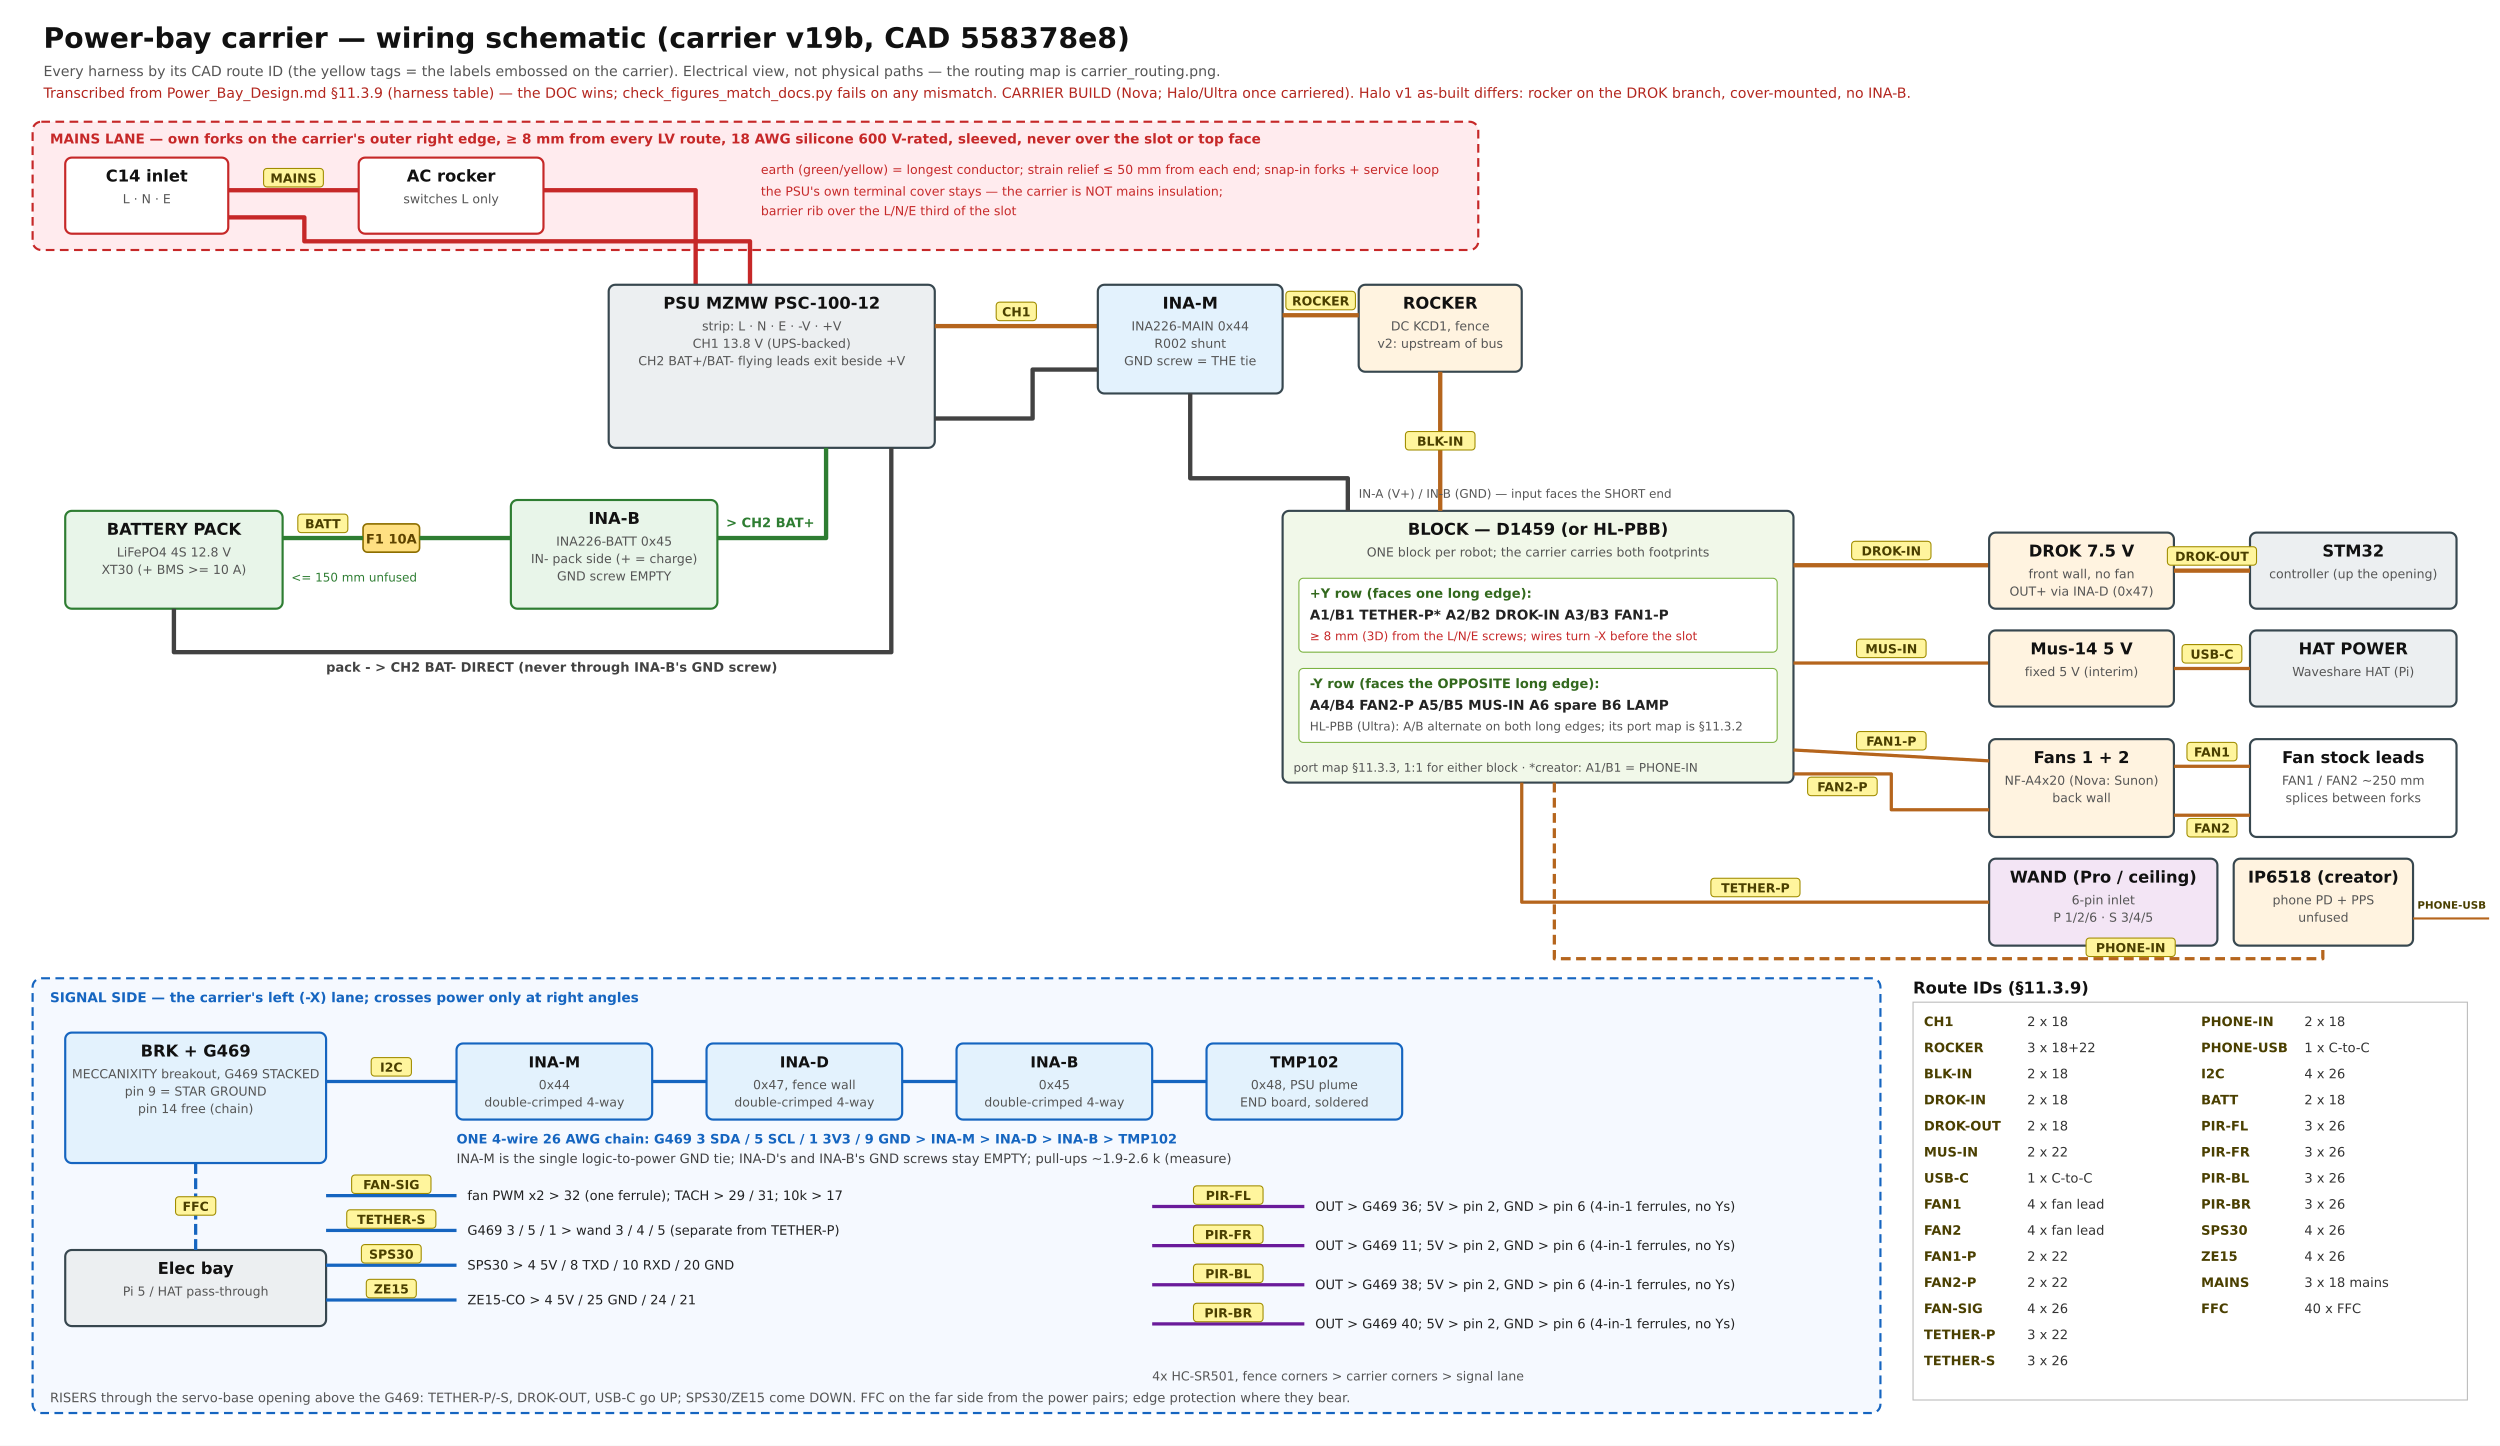
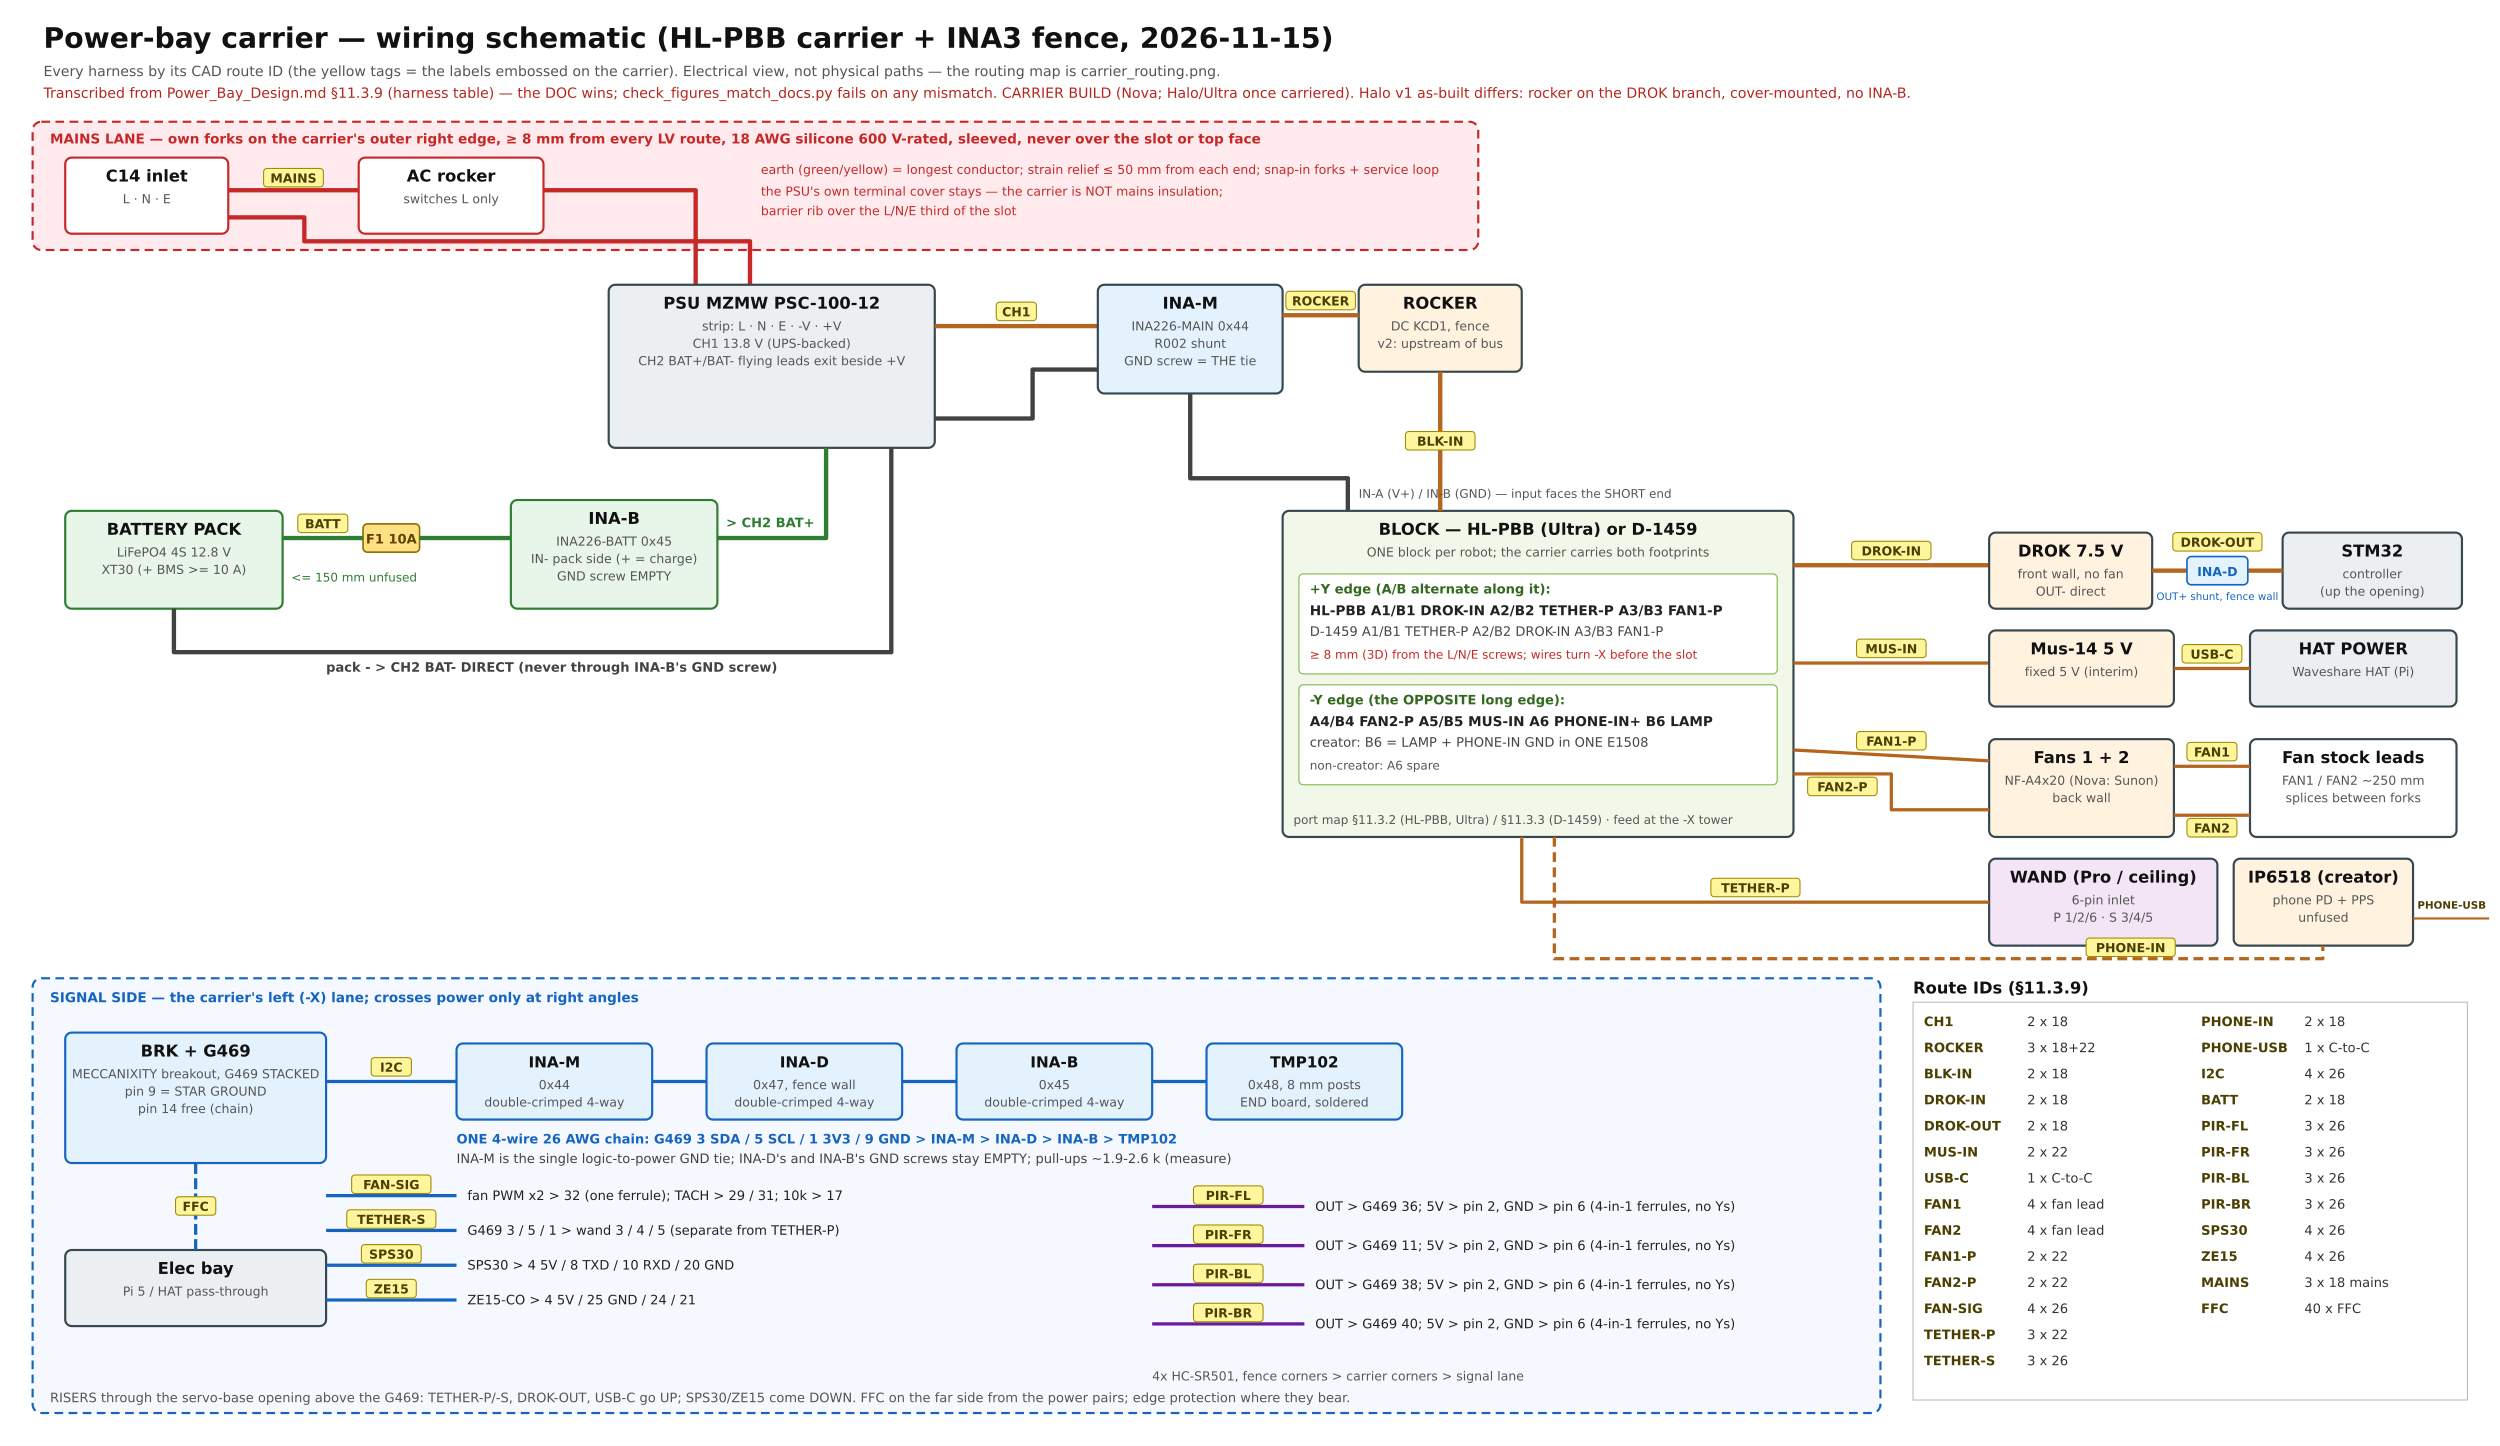
<svg xmlns="http://www.w3.org/2000/svg" width="2300" height="1330" viewBox="0 0 2300 1330">
  <rect width="2300" height="1330" fill="#fff" />
-   <text x="40.0" y="44.0" font-family="DejaVu Sans, Arial" font-size="26" fill="#111" font-weight="700" text-anchor="start">Power-bay carrier — wiring schematic (carrier v19b, CAD 558378e8)</text>
+   <text x="40.0" y="44.0" font-family="DejaVu Sans, Arial" font-size="26" fill="#111" font-weight="700" text-anchor="start">Power-bay carrier — wiring schematic (HL-PBB carrier + INA3 fence, 2026-11-15)</text>
  <text x="40.0" y="70.0" font-family="DejaVu Sans, Arial" font-size="13" fill="#555" font-weight="400" text-anchor="start">Every harness by its CAD route ID (the yellow tags = the labels embossed on the carrier). Electrical view, not physical paths — the routing map is carrier_routing.png.</text>
  <text x="40.0" y="90.0" font-family="DejaVu Sans, Arial" font-size="13" fill="#b3261e" font-weight="400" text-anchor="start">Transcribed from Power_Bay_Design.md §11.3.9 (harness table) — the DOC wins; check_figures_match_docs.py fails on any mismatch. CARRIER BUILD (Nova; Halo/Ultra once carriered). Halo v1 as-built differs: rocker on the DROK branch, cover-mounted, no INA-B.</text>
  <rect x="30" y="112" width="1330" height="118" rx="8" fill="#ffebee" stroke="#c62828" stroke-width="2" stroke-dasharray="8,5" />
  <text x="46.0" y="132.0" font-family="DejaVu Sans, Arial" font-size="12.5" fill="#c62828" font-weight="700" text-anchor="start">MAINS LANE — own forks on the carrier's outer right edge, ≥ 8 mm from every LV route, 18 AWG silicone 600 V-rated, sleeved, never over the slot or top face</text>
  <rect x="60" y="145" width="150" height="70" rx="6" fill="#fff" stroke="#c62828" stroke-width="2" />
  <text x="135.0" y="167.0" font-family="DejaVu Sans, Arial" font-size="15" fill="#111" font-weight="700" text-anchor="middle">C14 inlet</text>
  <text x="135.0" y="187.0" font-family="DejaVu Sans, Arial" font-size="11.5" fill="#555" font-weight="400" text-anchor="middle">L · N · E</text>
  <rect x="330" y="145" width="170" height="70" rx="6" fill="#fff" stroke="#c62828" stroke-width="2" />
  <text x="415.0" y="167.0" font-family="DejaVu Sans, Arial" font-size="15" fill="#111" font-weight="700" text-anchor="middle">AC rocker</text>
  <text x="415.0" y="187.0" font-family="DejaVu Sans, Arial" font-size="11.5" fill="#555" font-weight="400" text-anchor="middle">switches L only</text>
  <polyline points="210.0,175.0 330.0,175.0" fill="none" stroke="#c62828" stroke-width="4" stroke-linejoin="round" />
  <rect x="242.5" y="155.0" width="55" height="17" rx="3" fill="#fff59d" stroke="#a08c00" stroke-width="1" />
  <text x="270.0" y="168.0" font-family="DejaVu Sans, Arial" font-size="11.5" fill="#4a3f00" font-weight="700" text-anchor="middle">MAINS</text>
  <polyline points="500.0,175.0 640.0,175.0 640.0,262.0" fill="none" stroke="#c62828" stroke-width="4" stroke-linejoin="round" />
  <polyline points="210.0,200.0 280.0,200.0 280.0,222.0 690.0,222.0 690.0,262.0" fill="none" stroke="#c62828" stroke-width="4" stroke-linejoin="round" />
  <text x="700.0" y="160.0" font-family="DejaVu Sans, Arial" font-size="11.5" fill="#c62828" font-weight="400" text-anchor="start">earth (green/yellow) = longest conductor; strain relief ≤ 50 mm from each end; snap-in forks + service loop</text>
  <text x="700.0" y="180.0" font-family="DejaVu Sans, Arial" font-size="11.5" fill="#c62828" font-weight="400" text-anchor="start">the PSU's own terminal cover stays — the carrier is NOT mains insulation;</text>
  <text x="700.0" y="198.0" font-family="DejaVu Sans, Arial" font-size="11.5" fill="#c62828" font-weight="400" text-anchor="start">barrier rib over the L/N/E third of the slot</text>
  <rect x="560" y="262" width="300" height="150" rx="6" fill="#eceff1" stroke="#37474f" stroke-width="2" />
  <text x="710.0" y="284.0" font-family="DejaVu Sans, Arial" font-size="15" fill="#111" font-weight="700" text-anchor="middle">PSU  MZMW PSC-100-12</text>
  <text x="710.0" y="304.0" font-family="DejaVu Sans, Arial" font-size="11.5" fill="#555" font-weight="400" text-anchor="middle">strip:  L · N · E · -V · +V</text>
  <text x="710.0" y="320.0" font-family="DejaVu Sans, Arial" font-size="11.5" fill="#555" font-weight="400" text-anchor="middle">CH1 13.8 V (UPS-backed)</text>
  <text x="710.0" y="336.0" font-family="DejaVu Sans, Arial" font-size="11.5" fill="#555" font-weight="400" text-anchor="middle">CH2 BAT+/BAT- flying leads exit beside +V</text>
  <polyline points="860.0,300.0 1010.0,300.0" fill="none" stroke="#b5651d" stroke-width="4" stroke-linejoin="round" />
  <rect x="916.5" y="278.0" width="37" height="17" rx="3" fill="#fff59d" stroke="#a08c00" stroke-width="1" />
  <text x="935.0" y="291.0" font-family="DejaVu Sans, Arial" font-size="11.5" fill="#4a3f00" font-weight="700" text-anchor="middle">CH1</text>
  <rect x="1010" y="262" width="170" height="100" rx="6" fill="#e3f2fd" stroke="#37474f" stroke-width="2" />
  <text x="1095.0" y="284.0" font-family="DejaVu Sans, Arial" font-size="15" fill="#111" font-weight="700" text-anchor="middle">INA-M</text>
  <text x="1095.0" y="304.0" font-family="DejaVu Sans, Arial" font-size="11.5" fill="#555" font-weight="400" text-anchor="middle">INA226-MAIN 0x44</text>
  <text x="1095.0" y="320.0" font-family="DejaVu Sans, Arial" font-size="11.5" fill="#555" font-weight="400" text-anchor="middle">R002 shunt</text>
  <text x="1095.0" y="336.0" font-family="DejaVu Sans, Arial" font-size="11.5" fill="#555" font-weight="400" text-anchor="middle">GND screw = THE tie</text>
  <polyline points="860.0,385.0 950.0,385.0 950.0,340.0 1010.0,340.0" fill="none" stroke="#424242" stroke-width="4" stroke-linejoin="round" />
  <rect x="1250" y="262" width="150" height="80" rx="6" fill="#fff3e0" stroke="#37474f" stroke-width="2" />
  <text x="1325.0" y="284.0" font-family="DejaVu Sans, Arial" font-size="15" fill="#111" font-weight="700" text-anchor="middle">ROCKER</text>
  <text x="1325.0" y="304.0" font-family="DejaVu Sans, Arial" font-size="11.5" fill="#555" font-weight="400" text-anchor="middle">DC KCD1, fence</text>
  <text x="1325.0" y="320.0" font-family="DejaVu Sans, Arial" font-size="11.5" fill="#555" font-weight="400" text-anchor="middle">v2: upstream of bus</text>
  <polyline points="1180.0,290.0 1250.0,290.0" fill="none" stroke="#b5651d" stroke-width="4" stroke-linejoin="round" />
  <rect x="1183.0" y="268.0" width="64" height="17" rx="3" fill="#fff59d" stroke="#a08c00" stroke-width="1" />
  <text x="1215.0" y="281.0" font-family="DejaVu Sans, Arial" font-size="11.5" fill="#4a3f00" font-weight="700" text-anchor="middle">ROCKER</text>
-   <rect x="1180" y="470" width="470" height="250" rx="6" fill="#f1f8e9" stroke="#37474f" stroke-width="2" />
-   <text x="1415.0" y="492.0" font-family="DejaVu Sans, Arial" font-size="15" fill="#111" font-weight="700" text-anchor="middle">BLOCK  —  D1459 (or HL-PBB)</text>
+   <rect x="1180" y="470" width="470" height="300" rx="6" fill="#f1f8e9" stroke="#37474f" stroke-width="2" />
+   <text x="1415.0" y="492.0" font-family="DejaVu Sans, Arial" font-size="15" fill="#111" font-weight="700" text-anchor="middle">BLOCK  —  HL-PBB (Ultra) or D-1459</text>
  <text x="1415.0" y="512.0" font-family="DejaVu Sans, Arial" font-size="11.5" fill="#555" font-weight="400" text-anchor="middle">ONE block per robot; the carrier carries both footprints</text>
  <polyline points="1325.0,342.0 1325.0,470.0" fill="none" stroke="#b5651d" stroke-width="4" stroke-linejoin="round" />
  <rect x="1293.0" y="397.0" width="64" height="17" rx="3" fill="#fff59d" stroke="#a08c00" stroke-width="1" />
  <text x="1325.0" y="410.0" font-family="DejaVu Sans, Arial" font-size="11.5" fill="#4a3f00" font-weight="700" text-anchor="middle">BLK-IN</text>
  <polyline points="1095.0,362.0 1095.0,440.0 1240.0,440.0 1240.0,470.0" fill="none" stroke="#424242" stroke-width="4" stroke-linejoin="round" />
  <text x="1250.0" y="458.0" font-family="DejaVu Sans, Arial" font-size="11" fill="#555" font-weight="400" text-anchor="start">IN-A (V+) / IN-B (GND) — input faces the SHORT end</text>
-   <rect x="1195" y="532" width="440" height="68" rx="4" fill="#fff" stroke="#7cb342" />
-   <text x="1205.0" y="550.0" font-family="DejaVu Sans, Arial" font-size="12" fill="#33691e" font-weight="700" text-anchor="start">+Y row (faces one long edge):</text>
-   <text x="1205.0" y="570.0" font-family="DejaVu Sans, Arial" font-size="12.5" fill="#222" font-weight="700" text-anchor="start">A1/B1 TETHER-P*   A2/B2 DROK-IN   A3/B3 FAN1-P</text>
-   <text x="1205.0" y="589.0" font-family="DejaVu Sans, Arial" font-size="11" fill="#c62828" font-weight="400" text-anchor="start">≥ 8 mm (3D) from the L/N/E screws; wires turn -X before the slot</text>
-   <rect x="1195" y="615" width="440" height="68" rx="4" fill="#fff" stroke="#7cb342" />
-   <text x="1205.0" y="633.0" font-family="DejaVu Sans, Arial" font-size="12" fill="#33691e" font-weight="700" text-anchor="start">-Y row (faces the OPPOSITE long edge):</text>
-   <text x="1205.0" y="653.0" font-family="DejaVu Sans, Arial" font-size="12.5" fill="#222" font-weight="700" text-anchor="start">A4/B4 FAN2-P   A5/B5 MUS-IN   A6 spare   B6 LAMP</text>
-   <text x="1205.0" y="672.0" font-family="DejaVu Sans, Arial" font-size="11" fill="#555" font-weight="400" text-anchor="start">HL-PBB (Ultra): A/B alternate on both long edges; its port map is §11.3.2</text>
-   <text x="1190.0" y="710.0" font-family="DejaVu Sans, Arial" font-size="11" fill="#555" font-weight="400" text-anchor="start">port map §11.3.3, 1:1 for either block · *creator: A1/B1 = PHONE-IN</text>
+   <rect x="1195" y="528" width="440" height="92" rx="4" fill="#fff" stroke="#7cb342" />
+   <text x="1205.0" y="546.0" font-family="DejaVu Sans, Arial" font-size="12" fill="#33691e" font-weight="700" text-anchor="start">+Y edge (A/B alternate along it):</text>
+   <text x="1205.0" y="566.0" font-family="DejaVu Sans, Arial" font-size="12.5" fill="#222" font-weight="700" text-anchor="start">HL-PBB  A1/B1 DROK-IN  A2/B2 TETHER-P  A3/B3 FAN1-P</text>
+   <text x="1205.0" y="585.0" font-family="DejaVu Sans, Arial" font-size="12" fill="#444" font-weight="400" text-anchor="start">D-1459  A1/B1 TETHER-P  A2/B2 DROK-IN  A3/B3 FAN1-P</text>
+   <text x="1205.0" y="606.0" font-family="DejaVu Sans, Arial" font-size="11" fill="#c62828" font-weight="400" text-anchor="start">≥ 8 mm (3D) from the L/N/E screws; wires turn -X before the slot</text>
+   <rect x="1195" y="630" width="440" height="92" rx="4" fill="#fff" stroke="#7cb342" />
+   <text x="1205.0" y="648.0" font-family="DejaVu Sans, Arial" font-size="12" fill="#33691e" font-weight="700" text-anchor="start">-Y edge (the OPPOSITE long edge):</text>
+   <text x="1205.0" y="668.0" font-family="DejaVu Sans, Arial" font-size="12.5" fill="#222" font-weight="700" text-anchor="start">A4/B4 FAN2-P  A5/B5 MUS-IN  A6 PHONE-IN+  B6 LAMP</text>
+   <text x="1205.0" y="687.0" font-family="DejaVu Sans, Arial" font-size="12" fill="#444" font-weight="400" text-anchor="start">creator: B6 = LAMP + PHONE-IN GND in ONE E1508</text>
+   <text x="1205.0" y="708.0" font-family="DejaVu Sans, Arial" font-size="11" fill="#555" font-weight="400" text-anchor="start">non-creator: A6 spare</text>
+   <text x="1190.0" y="758.0" font-family="DejaVu Sans, Arial" font-size="11" fill="#555" font-weight="400" text-anchor="start">port map §11.3.2 (HL-PBB, Ultra) / §11.3.3 (D-1459) · feed at the -X tower</text>
  <polyline points="1650.0,520.0 1830.0,520.0" fill="none" stroke="#b5651d" stroke-width="4" stroke-linejoin="round" />
  <rect x="1703.5" y="498.0" width="73" height="17" rx="3" fill="#fff59d" stroke="#a08c00" stroke-width="1" />
  <text x="1740.0" y="511.0" font-family="DejaVu Sans, Arial" font-size="11.5" fill="#4a3f00" font-weight="700" text-anchor="middle">DROK-IN</text>
-   <rect x="1830" y="490" width="170" height="70" rx="6" fill="#fff3e0" stroke="#37474f" stroke-width="2" />
-   <text x="1915.0" y="512.0" font-family="DejaVu Sans, Arial" font-size="15" fill="#111" font-weight="700" text-anchor="middle">DROK 7.5 V</text>
-   <text x="1915.0" y="532.0" font-family="DejaVu Sans, Arial" font-size="11.5" fill="#555" font-weight="400" text-anchor="middle">front wall, no fan</text>
-   <text x="1915.0" y="548.0" font-family="DejaVu Sans, Arial" font-size="11.5" fill="#555" font-weight="400" text-anchor="middle">OUT+ via INA-D (0x47)</text>
-   <rect x="2070" y="490" width="190" height="70" rx="6" fill="#eceff1" stroke="#37474f" stroke-width="2" />
-   <text x="2165.0" y="512.0" font-family="DejaVu Sans, Arial" font-size="15" fill="#111" font-weight="700" text-anchor="middle">STM32</text>
-   <text x="2165.0" y="532.0" font-family="DejaVu Sans, Arial" font-size="11.5" fill="#555" font-weight="400" text-anchor="middle">controller (up the opening)</text>
-   <polyline points="2000.0,525.0 2070.0,525.0" fill="none" stroke="#b5651d" stroke-width="4" stroke-linejoin="round" />
-   <rect x="1994.0" y="503.0" width="82" height="17" rx="3" fill="#fff59d" stroke="#a08c00" stroke-width="1" />
-   <text x="2035.0" y="516.0" font-family="DejaVu Sans, Arial" font-size="11.5" fill="#4a3f00" font-weight="700" text-anchor="middle">DROK-OUT</text>
+   <rect x="1830" y="490" width="150" height="70" rx="6" fill="#fff3e0" stroke="#37474f" stroke-width="2" />
+   <text x="1905.0" y="512.0" font-family="DejaVu Sans, Arial" font-size="15" fill="#111" font-weight="700" text-anchor="middle">DROK 7.5 V</text>
+   <text x="1905.0" y="532.0" font-family="DejaVu Sans, Arial" font-size="11.5" fill="#555" font-weight="400" text-anchor="middle">front wall, no fan</text>
+   <text x="1905.0" y="548.0" font-family="DejaVu Sans, Arial" font-size="11.5" fill="#555" font-weight="400" text-anchor="middle">OUT- direct</text>
+   <rect x="2100" y="490" width="165" height="70" rx="6" fill="#eceff1" stroke="#37474f" stroke-width="2" />
+   <text x="2182.5" y="512.0" font-family="DejaVu Sans, Arial" font-size="15" fill="#111" font-weight="700" text-anchor="middle">STM32</text>
+   <text x="2182.5" y="532.0" font-family="DejaVu Sans, Arial" font-size="11.5" fill="#555" font-weight="400" text-anchor="middle">controller</text>
+   <text x="2182.5" y="548.0" font-family="DejaVu Sans, Arial" font-size="11.5" fill="#555" font-weight="400" text-anchor="middle">(up the opening)</text>
+   <polyline points="1980.0,525.0 2100.0,525.0" fill="none" stroke="#b5651d" stroke-width="4" stroke-linejoin="round" />
+   <rect x="1999.0" y="490.0" width="82" height="17" rx="3" fill="#fff59d" stroke="#a08c00" stroke-width="1" />
+   <text x="2040.0" y="503.0" font-family="DejaVu Sans, Arial" font-size="11.5" fill="#4a3f00" font-weight="700" text-anchor="middle">DROK-OUT</text>
+   <rect x="2012" y="512" width="56" height="26" rx="4" fill="#e3f2fd" stroke="#1565c0" stroke-width="1.5" />
+   <text x="2040.0" y="530.0" font-family="DejaVu Sans, Arial" font-size="11.5" fill="#1565c0" font-weight="700" text-anchor="middle">INA-D</text>
+   <text x="2040.0" y="552.0" font-family="DejaVu Sans, Arial" font-size="9.5" fill="#1565c0" font-weight="400" text-anchor="middle">OUT+ shunt, fence wall</text>
  <polyline points="1650.0,610.0 1830.0,610.0" fill="none" stroke="#b5651d" stroke-width="3" stroke-linejoin="round" />
  <rect x="1708.0" y="588.0" width="64" height="17" rx="3" fill="#fff59d" stroke="#a08c00" stroke-width="1" />
  <text x="1740.0" y="601.0" font-family="DejaVu Sans, Arial" font-size="11.5" fill="#4a3f00" font-weight="700" text-anchor="middle">MUS-IN</text>
  <rect x="1830" y="580" width="170" height="70" rx="6" fill="#fff3e0" stroke="#37474f" stroke-width="2" />
  <text x="1915.0" y="602.0" font-family="DejaVu Sans, Arial" font-size="15" fill="#111" font-weight="700" text-anchor="middle">Mus-14 5 V</text>
  <text x="1915.0" y="622.0" font-family="DejaVu Sans, Arial" font-size="11.5" fill="#555" font-weight="400" text-anchor="middle">fixed 5 V (interim)</text>
  <rect x="2070" y="580" width="190" height="70" rx="6" fill="#eceff1" stroke="#37474f" stroke-width="2" />
  <text x="2165.0" y="602.0" font-family="DejaVu Sans, Arial" font-size="15" fill="#111" font-weight="700" text-anchor="middle">HAT POWER</text>
  <text x="2165.0" y="622.0" font-family="DejaVu Sans, Arial" font-size="11.5" fill="#555" font-weight="400" text-anchor="middle">Waveshare HAT (Pi)</text>
  <polyline points="2000.0,615.0 2070.0,615.0" fill="none" stroke="#b5651d" stroke-width="3" stroke-linejoin="round" />
  <rect x="2007.5" y="593.0" width="55" height="17" rx="3" fill="#fff59d" stroke="#a08c00" stroke-width="1" />
  <text x="2035.0" y="606.0" font-family="DejaVu Sans, Arial" font-size="11.5" fill="#4a3f00" font-weight="700" text-anchor="middle">USB-C</text>
  <rect x="1830" y="680" width="170" height="90" rx="6" fill="#fff3e0" stroke="#37474f" stroke-width="2" />
  <text x="1915.0" y="702.0" font-family="DejaVu Sans, Arial" font-size="15" fill="#111" font-weight="700" text-anchor="middle">Fans 1 + 2</text>
  <text x="1915.0" y="722.0" font-family="DejaVu Sans, Arial" font-size="11.5" fill="#555" font-weight="400" text-anchor="middle">NF-A4x20 (Nova: Sunon)</text>
  <text x="1915.0" y="738.0" font-family="DejaVu Sans, Arial" font-size="11.5" fill="#555" font-weight="400" text-anchor="middle">back wall</text>
  <polyline points="1650.0,690.0 1830.0,700.0" fill="none" stroke="#b5651d" stroke-width="3" stroke-linejoin="round" />
  <rect x="1708.0" y="673.0" width="64" height="17" rx="3" fill="#fff59d" stroke="#a08c00" stroke-width="1" />
  <text x="1740.0" y="686.0" font-family="DejaVu Sans, Arial" font-size="11.5" fill="#4a3f00" font-weight="700" text-anchor="middle">FAN1-P</text>
  <polyline points="1650.0,712.0 1740.0,712.0 1740.0,745.0 1830.0,745.0" fill="none" stroke="#b5651d" stroke-width="3" stroke-linejoin="round" />
  <rect x="1663.0" y="715.0" width="64" height="17" rx="3" fill="#fff59d" stroke="#a08c00" stroke-width="1" />
  <text x="1695.0" y="728.0" font-family="DejaVu Sans, Arial" font-size="11.5" fill="#4a3f00" font-weight="700" text-anchor="middle">FAN2-P</text>
  <rect x="2070" y="680" width="190" height="90" rx="6" fill="#fff" stroke="#37474f" stroke-width="2" />
  <text x="2165.0" y="702.0" font-family="DejaVu Sans, Arial" font-size="15" fill="#111" font-weight="700" text-anchor="middle">Fan stock leads</text>
  <text x="2165.0" y="722.0" font-family="DejaVu Sans, Arial" font-size="11.5" fill="#555" font-weight="400" text-anchor="middle">FAN1 / FAN2 ~250 mm</text>
  <text x="2165.0" y="738.0" font-family="DejaVu Sans, Arial" font-size="11.5" fill="#555" font-weight="400" text-anchor="middle">splices between forks</text>
  <polyline points="2000.0,705.0 2070.0,705.0" fill="none" stroke="#b5651d" stroke-width="3" stroke-linejoin="round" />
  <rect x="2012.0" y="683.0" width="46" height="17" rx="3" fill="#fff59d" stroke="#a08c00" stroke-width="1" />
  <text x="2035.0" y="696.0" font-family="DejaVu Sans, Arial" font-size="11.5" fill="#4a3f00" font-weight="700" text-anchor="middle">FAN1</text>
  <polyline points="2000.0,750.0 2070.0,750.0" fill="none" stroke="#b5651d" stroke-width="3" stroke-linejoin="round" />
  <rect x="2012.0" y="753.0" width="46" height="17" rx="3" fill="#fff59d" stroke="#a08c00" stroke-width="1" />
  <text x="2035.0" y="766.0" font-family="DejaVu Sans, Arial" font-size="11.5" fill="#4a3f00" font-weight="700" text-anchor="middle">FAN2</text>
  <rect x="1830" y="790" width="210" height="80" rx="6" fill="#f3e5f5" stroke="#37474f" stroke-width="2" />
  <text x="1935.0" y="812.0" font-family="DejaVu Sans, Arial" font-size="15" fill="#111" font-weight="700" text-anchor="middle">WAND (Pro / ceiling)</text>
  <text x="1935.0" y="832.0" font-family="DejaVu Sans, Arial" font-size="11.5" fill="#555" font-weight="400" text-anchor="middle">6-pin inlet</text>
  <text x="1935.0" y="848.0" font-family="DejaVu Sans, Arial" font-size="11.5" fill="#555" font-weight="400" text-anchor="middle">P 1/2/6 · S 3/4/5</text>
-   <polyline points="1400.0,720.0 1400.0,830.0 1830.0,830.0" fill="none" stroke="#b5651d" stroke-width="3" stroke-linejoin="round" />
+   <polyline points="1400.0,770.0 1400.0,830.0 1830.0,830.0" fill="none" stroke="#b5651d" stroke-width="3" stroke-linejoin="round" />
  <rect x="1574.0" y="808.0" width="82" height="17" rx="3" fill="#fff59d" stroke="#a08c00" stroke-width="1" />
  <text x="1615.0" y="821.0" font-family="DejaVu Sans, Arial" font-size="11.5" fill="#4a3f00" font-weight="700" text-anchor="middle">TETHER-P</text>
  <rect x="2055" y="790" width="165" height="80" rx="6" fill="#fff3e0" stroke="#37474f" stroke-width="2" />
  <text x="2137.5" y="812.0" font-family="DejaVu Sans, Arial" font-size="15" fill="#111" font-weight="700" text-anchor="middle">IP6518 (creator)</text>
  <text x="2137.5" y="832.0" font-family="DejaVu Sans, Arial" font-size="11.5" fill="#555" font-weight="400" text-anchor="middle">phone PD + PPS</text>
  <text x="2137.5" y="848.0" font-family="DejaVu Sans, Arial" font-size="11.5" fill="#555" font-weight="400" text-anchor="middle">unfused</text>
-   <polyline points="1430.0,720.0 1430.0,882.0 2137.0,882.0 2137.0,870.0" fill="none" stroke="#b5651d" stroke-width="3" stroke-dasharray="9,5" stroke-linejoin="round" />
+   <polyline points="1430.0,770.0 1430.0,882.0 2137.0,882.0 2137.0,870.0" fill="none" stroke="#b5651d" stroke-width="3" stroke-dasharray="9,5" stroke-linejoin="round" />
  <rect x="1919.2" y="863.0" width="82" height="17" rx="3" fill="#fff59d" stroke="#a08c00" stroke-width="1" />
  <text x="1960.2" y="876.0" font-family="DejaVu Sans, Arial" font-size="11.5" fill="#4a3f00" font-weight="700" text-anchor="middle">PHONE-IN</text>
  <polyline points="2220.0,845.0 2290.0,845.0" fill="none" stroke="#b5651d" stroke-width="2" stroke-linejoin="round" />
  <text x="2224.0" y="836.0" font-family="DejaVu Sans, Arial" font-size="9.5" fill="#4a3f00" font-weight="700" text-anchor="start">PHONE-USB</text>
  <rect x="60" y="470" width="200" height="90" rx="6" fill="#e8f5e9" stroke="#2e7d32" stroke-width="2" />
  <text x="160.0" y="492.0" font-family="DejaVu Sans, Arial" font-size="15" fill="#111" font-weight="700" text-anchor="middle">BATTERY PACK</text>
  <text x="160.0" y="512.0" font-family="DejaVu Sans, Arial" font-size="11.5" fill="#555" font-weight="400" text-anchor="middle">LiFePO4 4S 12.8 V</text>
  <text x="160.0" y="528.0" font-family="DejaVu Sans, Arial" font-size="11.5" fill="#555" font-weight="400" text-anchor="middle">XT30 (+ BMS &gt;= 10 A)</text>
  <rect x="334" y="482" width="52" height="26" rx="4" fill="#ffe082" stroke="#8d6e00" stroke-width="1.5" />
  <text x="360.0" y="500.0" font-family="DejaVu Sans, Arial" font-size="12" fill="#5d4300" font-weight="700" text-anchor="middle">F1 10A</text>
  <polyline points="260.0,495.0 334.0,495.0" fill="none" stroke="#2e7d32" stroke-width="4" stroke-linejoin="round" />
  <rect x="274.0" y="473.0" width="46" height="17" rx="3" fill="#fff59d" stroke="#a08c00" stroke-width="1" />
  <text x="297.0" y="486.0" font-family="DejaVu Sans, Arial" font-size="11.5" fill="#4a3f00" font-weight="700" text-anchor="middle">BATT</text>
  <text x="268.0" y="535.0" font-family="DejaVu Sans, Arial" font-size="11" fill="#2e7d32" font-weight="400" text-anchor="start">&lt;= 150 mm unfused</text>
  <rect x="470" y="460" width="190" height="100" rx="6" fill="#e8f5e9" stroke="#2e7d32" stroke-width="2" />
  <text x="565.0" y="482.0" font-family="DejaVu Sans, Arial" font-size="15" fill="#111" font-weight="700" text-anchor="middle">INA-B</text>
  <text x="565.0" y="502.0" font-family="DejaVu Sans, Arial" font-size="11.5" fill="#555" font-weight="400" text-anchor="middle">INA226-BATT 0x45</text>
  <text x="565.0" y="518.0" font-family="DejaVu Sans, Arial" font-size="11.5" fill="#555" font-weight="400" text-anchor="middle">IN- pack side (+ = charge)</text>
  <text x="565.0" y="534.0" font-family="DejaVu Sans, Arial" font-size="11.5" fill="#555" font-weight="400" text-anchor="middle">GND screw EMPTY</text>
  <polyline points="386.0,495.0 470.0,495.0" fill="none" stroke="#2e7d32" stroke-width="4" stroke-linejoin="round" />
  <polyline points="660.0,495.0 760.0,495.0 760.0,412.0" fill="none" stroke="#2e7d32" stroke-width="4" stroke-linejoin="round" />
  <text x="668.0" y="485.0" font-family="DejaVu Sans, Arial" font-size="12" fill="#2e7d32" font-weight="700" text-anchor="start">&gt; CH2 BAT+</text>
  <polyline points="160.0,560.0 160.0,600.0 820.0,600.0 820.0,412.0" fill="none" stroke="#424242" stroke-width="4" stroke-linejoin="round" />
  <text x="300.0" y="618.0" font-family="DejaVu Sans, Arial" font-size="12" fill="#424242" font-weight="700" text-anchor="start">pack - &gt; CH2 BAT- DIRECT (never through INA-B's GND screw)</text>
  <rect x="30" y="900" width="1700" height="400" rx="8" fill="#f5f9ff" stroke="#1565c0" stroke-width="2" stroke-dasharray="8,5" />
  <text x="46.0" y="922.0" font-family="DejaVu Sans, Arial" font-size="12.5" fill="#1565c0" font-weight="700" text-anchor="start">SIGNAL SIDE — the carrier's left (-X) lane; crosses power only at right angles</text>
  <rect x="60" y="950" width="240" height="120" rx="6" fill="#e3f2fd" stroke="#1565c0" stroke-width="2" />
  <text x="180.0" y="972.0" font-family="DejaVu Sans, Arial" font-size="15" fill="#111" font-weight="700" text-anchor="middle">BRK + G469</text>
  <text x="180.0" y="992.0" font-family="DejaVu Sans, Arial" font-size="11.5" fill="#555" font-weight="400" text-anchor="middle">MECCANIXITY breakout, G469 STACKED</text>
  <text x="180.0" y="1008.0" font-family="DejaVu Sans, Arial" font-size="11.5" fill="#555" font-weight="400" text-anchor="middle">pin 9 = STAR GROUND</text>
  <text x="180.0" y="1024.0" font-family="DejaVu Sans, Arial" font-size="11.5" fill="#555" font-weight="400" text-anchor="middle">pin 14 free (chain)</text>
  <rect x="60" y="1150" width="240" height="70" rx="6" fill="#eceff1" stroke="#37474f" stroke-width="2" />
  <text x="180.0" y="1172.0" font-family="DejaVu Sans, Arial" font-size="15" fill="#111" font-weight="700" text-anchor="middle">Elec bay</text>
  <text x="180.0" y="1192.0" font-family="DejaVu Sans, Arial" font-size="11.5" fill="#555" font-weight="400" text-anchor="middle">Pi 5 / HAT pass-through</text>
  <polyline points="180.0,1150.0 180.0,1070.0" fill="none" stroke="#1565c0" stroke-width="3" stroke-dasharray="10,4" stroke-linejoin="round" />
  <rect x="161.5" y="1101.0" width="37" height="17" rx="3" fill="#fff59d" stroke="#a08c00" stroke-width="1" />
  <text x="180.0" y="1114.0" font-family="DejaVu Sans, Arial" font-size="11.5" fill="#4a3f00" font-weight="700" text-anchor="middle">FFC</text>
  <rect x="420" y="960" width="180" height="70" rx="6" fill="#e3f2fd" stroke="#1565c0" stroke-width="2" />
  <text x="510.0" y="982.0" font-family="DejaVu Sans, Arial" font-size="14" fill="#111" font-weight="700" text-anchor="middle">INA-M</text>
  <text x="510.0" y="1002.0" font-family="DejaVu Sans, Arial" font-size="11.5" fill="#555" font-weight="400" text-anchor="middle">0x44</text>
  <text x="510.0" y="1018.0" font-family="DejaVu Sans, Arial" font-size="11.5" fill="#555" font-weight="400" text-anchor="middle">double-crimped 4-way</text>
  <rect x="650" y="960" width="180" height="70" rx="6" fill="#e3f2fd" stroke="#1565c0" stroke-width="2" />
  <text x="740.0" y="982.0" font-family="DejaVu Sans, Arial" font-size="14" fill="#111" font-weight="700" text-anchor="middle">INA-D</text>
  <text x="740.0" y="1002.0" font-family="DejaVu Sans, Arial" font-size="11.5" fill="#555" font-weight="400" text-anchor="middle">0x47, fence wall</text>
  <text x="740.0" y="1018.0" font-family="DejaVu Sans, Arial" font-size="11.5" fill="#555" font-weight="400" text-anchor="middle">double-crimped 4-way</text>
  <rect x="880" y="960" width="180" height="70" rx="6" fill="#e3f2fd" stroke="#1565c0" stroke-width="2" />
  <text x="970.0" y="982.0" font-family="DejaVu Sans, Arial" font-size="14" fill="#111" font-weight="700" text-anchor="middle">INA-B</text>
  <text x="970.0" y="1002.0" font-family="DejaVu Sans, Arial" font-size="11.5" fill="#555" font-weight="400" text-anchor="middle">0x45</text>
  <text x="970.0" y="1018.0" font-family="DejaVu Sans, Arial" font-size="11.5" fill="#555" font-weight="400" text-anchor="middle">double-crimped 4-way</text>
  <rect x="1110" y="960" width="180" height="70" rx="6" fill="#e3f2fd" stroke="#1565c0" stroke-width="2" />
  <text x="1200.0" y="982.0" font-family="DejaVu Sans, Arial" font-size="14" fill="#111" font-weight="700" text-anchor="middle">TMP102</text>
-   <text x="1200.0" y="1002.0" font-family="DejaVu Sans, Arial" font-size="11.5" fill="#555" font-weight="400" text-anchor="middle">0x48, PSU plume</text>
+   <text x="1200.0" y="1002.0" font-family="DejaVu Sans, Arial" font-size="11.5" fill="#555" font-weight="400" text-anchor="middle">0x48, 8 mm posts</text>
  <text x="1200.0" y="1018.0" font-family="DejaVu Sans, Arial" font-size="11.5" fill="#555" font-weight="400" text-anchor="middle">END board, soldered</text>
  <polyline points="300.0,995.0 420.0,995.0" fill="none" stroke="#1565c0" stroke-width="3" stroke-linejoin="round" />
  <rect x="341.5" y="973.0" width="37" height="17" rx="3" fill="#fff59d" stroke="#a08c00" stroke-width="1" />
  <text x="360.0" y="986.0" font-family="DejaVu Sans, Arial" font-size="11.5" fill="#4a3f00" font-weight="700" text-anchor="middle">I2C</text>
  <polyline points="600.0,995.0 650.0,995.0" fill="none" stroke="#1565c0" stroke-width="3" stroke-linejoin="round" />
  <polyline points="830.0,995.0 880.0,995.0" fill="none" stroke="#1565c0" stroke-width="3" stroke-linejoin="round" />
  <polyline points="1060.0,995.0 1110.0,995.0" fill="none" stroke="#1565c0" stroke-width="3" stroke-linejoin="round" />
  <text x="420.0" y="1052.0" font-family="DejaVu Sans, Arial" font-size="12" fill="#1565c0" font-weight="700" text-anchor="start">ONE 4-wire 26 AWG chain: G469 3 SDA / 5 SCL / 1 3V3 / 9 GND &gt; INA-M &gt; INA-D &gt; INA-B &gt; TMP102</text>
  <text x="420.0" y="1070.0" font-family="DejaVu Sans, Arial" font-size="12" fill="#424242" font-weight="400" text-anchor="start">INA-M is the single logic-to-power GND tie; INA-D's and INA-B's GND screws stay EMPTY; pull-ups ~1.9-2.6 k (measure)</text>
  <polyline points="300.0,1100.0 420.0,1100.0" fill="none" stroke="#1565c0" stroke-width="3" stroke-linejoin="round" />
  <rect x="323.5" y="1081.0" width="73" height="17" rx="3" fill="#fff59d" stroke="#a08c00" stroke-width="1" />
  <text x="360.0" y="1094.0" font-family="DejaVu Sans, Arial" font-size="11.5" fill="#4a3f00" font-weight="700" text-anchor="middle">FAN-SIG</text>
  <text x="430.0" y="1104.0" font-family="DejaVu Sans, Arial" font-size="12" fill="#222" font-weight="400" text-anchor="start">fan PWM x2 &gt; 32 (one ferrule); TACH &gt; 29 / 31; 10k &gt; 17</text>
  <polyline points="300.0,1132.0 420.0,1132.0" fill="none" stroke="#1565c0" stroke-width="3" stroke-linejoin="round" />
  <rect x="319.0" y="1113.0" width="82" height="17" rx="3" fill="#fff59d" stroke="#a08c00" stroke-width="1" />
  <text x="360.0" y="1126.0" font-family="DejaVu Sans, Arial" font-size="11.5" fill="#4a3f00" font-weight="700" text-anchor="middle">TETHER-S</text>
  <text x="430.0" y="1136.0" font-family="DejaVu Sans, Arial" font-size="12" fill="#222" font-weight="400" text-anchor="start">G469 3 / 5 / 1 &gt; wand 3 / 4 / 5 (separate from TETHER-P)</text>
  <polyline points="300.0,1164.0 420.0,1164.0" fill="none" stroke="#1565c0" stroke-width="3" stroke-linejoin="round" />
  <rect x="332.5" y="1145.0" width="55" height="17" rx="3" fill="#fff59d" stroke="#a08c00" stroke-width="1" />
  <text x="360.0" y="1158.0" font-family="DejaVu Sans, Arial" font-size="11.5" fill="#4a3f00" font-weight="700" text-anchor="middle">SPS30</text>
  <text x="430.0" y="1168.0" font-family="DejaVu Sans, Arial" font-size="12" fill="#222" font-weight="400" text-anchor="start">SPS30 &gt; 4 5V / 8 TXD / 10 RXD / 20 GND</text>
  <polyline points="300.0,1196.0 420.0,1196.0" fill="none" stroke="#1565c0" stroke-width="3" stroke-linejoin="round" />
  <rect x="337.0" y="1177.0" width="46" height="17" rx="3" fill="#fff59d" stroke="#a08c00" stroke-width="1" />
  <text x="360.0" y="1190.0" font-family="DejaVu Sans, Arial" font-size="11.5" fill="#4a3f00" font-weight="700" text-anchor="middle">ZE15</text>
  <text x="430.0" y="1200.0" font-family="DejaVu Sans, Arial" font-size="12" fill="#222" font-weight="400" text-anchor="start">ZE15-CO &gt; 4 5V / 25 GND / 24 / 21</text>
  <polyline points="1060.0,1110.0 1200.0,1110.0" fill="none" stroke="#6a1b9a" stroke-width="3" stroke-linejoin="round" />
  <rect x="1098.0" y="1091.0" width="64" height="17" rx="3" fill="#fff59d" stroke="#a08c00" stroke-width="1" />
  <text x="1130.0" y="1104.0" font-family="DejaVu Sans, Arial" font-size="11.5" fill="#4a3f00" font-weight="700" text-anchor="middle">PIR-FL</text>
  <text x="1210.0" y="1114.0" font-family="DejaVu Sans, Arial" font-size="12" fill="#222" font-weight="400" text-anchor="start">OUT &gt; G469 36; 5V &gt; pin 2, GND &gt; pin 6 (4-in-1 ferrules, no Ys)</text>
  <polyline points="1060.0,1146.0 1200.0,1146.0" fill="none" stroke="#6a1b9a" stroke-width="3" stroke-linejoin="round" />
  <rect x="1098.0" y="1127.0" width="64" height="17" rx="3" fill="#fff59d" stroke="#a08c00" stroke-width="1" />
  <text x="1130.0" y="1140.0" font-family="DejaVu Sans, Arial" font-size="11.5" fill="#4a3f00" font-weight="700" text-anchor="middle">PIR-FR</text>
  <text x="1210.0" y="1150.0" font-family="DejaVu Sans, Arial" font-size="12" fill="#222" font-weight="400" text-anchor="start">OUT &gt; G469 11; 5V &gt; pin 2, GND &gt; pin 6 (4-in-1 ferrules, no Ys)</text>
  <polyline points="1060.0,1182.0 1200.0,1182.0" fill="none" stroke="#6a1b9a" stroke-width="3" stroke-linejoin="round" />
  <rect x="1098.0" y="1163.0" width="64" height="17" rx="3" fill="#fff59d" stroke="#a08c00" stroke-width="1" />
  <text x="1130.0" y="1176.0" font-family="DejaVu Sans, Arial" font-size="11.5" fill="#4a3f00" font-weight="700" text-anchor="middle">PIR-BL</text>
  <text x="1210.0" y="1186.0" font-family="DejaVu Sans, Arial" font-size="12" fill="#222" font-weight="400" text-anchor="start">OUT &gt; G469 38; 5V &gt; pin 2, GND &gt; pin 6 (4-in-1 ferrules, no Ys)</text>
  <polyline points="1060.0,1218.0 1200.0,1218.0" fill="none" stroke="#6a1b9a" stroke-width="3" stroke-linejoin="round" />
  <rect x="1098.0" y="1199.0" width="64" height="17" rx="3" fill="#fff59d" stroke="#a08c00" stroke-width="1" />
  <text x="1130.0" y="1212.0" font-family="DejaVu Sans, Arial" font-size="11.5" fill="#4a3f00" font-weight="700" text-anchor="middle">PIR-BR</text>
  <text x="1210.0" y="1222.0" font-family="DejaVu Sans, Arial" font-size="12" fill="#222" font-weight="400" text-anchor="start">OUT &gt; G469 40; 5V &gt; pin 2, GND &gt; pin 6 (4-in-1 ferrules, no Ys)</text>
  <text x="1060.0" y="1270.0" font-family="DejaVu Sans, Arial" font-size="11.5" fill="#555" font-weight="400" text-anchor="start">4x HC-SR501, fence corners &gt; carrier corners &gt; signal lane</text>
  <text x="46.0" y="1290.0" font-family="DejaVu Sans, Arial" font-size="12" fill="#555" font-weight="400" text-anchor="start">RISERS through the servo-base opening above the G469: TETHER-P/-S, DROK-OUT, USB-C go UP; SPS30/ZE15 come DOWN. FFC on the far side from the power pairs; edge protection where they bear.</text>
  <text x="1760.0" y="914.0" font-family="DejaVu Sans, Arial" font-size="15" fill="#111" font-weight="700" text-anchor="start">Route IDs  (§11.3.9)</text>
  <rect x="1760" y="922" width="510" height="366" fill="#fff" stroke="#bbb" />
  <text x="1770.0" y="944.0" font-family="DejaVu Sans, Arial" font-size="12" fill="#4a3f00" font-weight="700" text-anchor="start">CH1</text>
  <text x="1865.0" y="944.0" font-family="DejaVu Sans, Arial" font-size="12" fill="#333" font-weight="400" text-anchor="start">2 x 18</text>
  <text x="1770.0" y="968.0" font-family="DejaVu Sans, Arial" font-size="12" fill="#4a3f00" font-weight="700" text-anchor="start">ROCKER</text>
  <text x="1865.0" y="968.0" font-family="DejaVu Sans, Arial" font-size="12" fill="#333" font-weight="400" text-anchor="start">3 x 18+22</text>
  <text x="1770.0" y="992.0" font-family="DejaVu Sans, Arial" font-size="12" fill="#4a3f00" font-weight="700" text-anchor="start">BLK-IN</text>
  <text x="1865.0" y="992.0" font-family="DejaVu Sans, Arial" font-size="12" fill="#333" font-weight="400" text-anchor="start">2 x 18</text>
  <text x="1770.0" y="1016.0" font-family="DejaVu Sans, Arial" font-size="12" fill="#4a3f00" font-weight="700" text-anchor="start">DROK-IN</text>
  <text x="1865.0" y="1016.0" font-family="DejaVu Sans, Arial" font-size="12" fill="#333" font-weight="400" text-anchor="start">2 x 18</text>
  <text x="1770.0" y="1040.0" font-family="DejaVu Sans, Arial" font-size="12" fill="#4a3f00" font-weight="700" text-anchor="start">DROK-OUT</text>
  <text x="1865.0" y="1040.0" font-family="DejaVu Sans, Arial" font-size="12" fill="#333" font-weight="400" text-anchor="start">2 x 18</text>
  <text x="1770.0" y="1064.0" font-family="DejaVu Sans, Arial" font-size="12" fill="#4a3f00" font-weight="700" text-anchor="start">MUS-IN</text>
  <text x="1865.0" y="1064.0" font-family="DejaVu Sans, Arial" font-size="12" fill="#333" font-weight="400" text-anchor="start">2 x 22</text>
  <text x="1770.0" y="1088.0" font-family="DejaVu Sans, Arial" font-size="12" fill="#4a3f00" font-weight="700" text-anchor="start">USB-C</text>
  <text x="1865.0" y="1088.0" font-family="DejaVu Sans, Arial" font-size="12" fill="#333" font-weight="400" text-anchor="start">1 x C-to-C</text>
  <text x="1770.0" y="1112.0" font-family="DejaVu Sans, Arial" font-size="12" fill="#4a3f00" font-weight="700" text-anchor="start">FAN1</text>
  <text x="1865.0" y="1112.0" font-family="DejaVu Sans, Arial" font-size="12" fill="#333" font-weight="400" text-anchor="start">4 x fan lead</text>
  <text x="1770.0" y="1136.0" font-family="DejaVu Sans, Arial" font-size="12" fill="#4a3f00" font-weight="700" text-anchor="start">FAN2</text>
  <text x="1865.0" y="1136.0" font-family="DejaVu Sans, Arial" font-size="12" fill="#333" font-weight="400" text-anchor="start">4 x fan lead</text>
  <text x="1770.0" y="1160.0" font-family="DejaVu Sans, Arial" font-size="12" fill="#4a3f00" font-weight="700" text-anchor="start">FAN1-P</text>
  <text x="1865.0" y="1160.0" font-family="DejaVu Sans, Arial" font-size="12" fill="#333" font-weight="400" text-anchor="start">2 x 22</text>
  <text x="1770.0" y="1184.0" font-family="DejaVu Sans, Arial" font-size="12" fill="#4a3f00" font-weight="700" text-anchor="start">FAN2-P</text>
  <text x="1865.0" y="1184.0" font-family="DejaVu Sans, Arial" font-size="12" fill="#333" font-weight="400" text-anchor="start">2 x 22</text>
  <text x="1770.0" y="1208.0" font-family="DejaVu Sans, Arial" font-size="12" fill="#4a3f00" font-weight="700" text-anchor="start">FAN-SIG</text>
  <text x="1865.0" y="1208.0" font-family="DejaVu Sans, Arial" font-size="12" fill="#333" font-weight="400" text-anchor="start">4 x 26</text>
  <text x="1770.0" y="1232.0" font-family="DejaVu Sans, Arial" font-size="12" fill="#4a3f00" font-weight="700" text-anchor="start">TETHER-P</text>
  <text x="1865.0" y="1232.0" font-family="DejaVu Sans, Arial" font-size="12" fill="#333" font-weight="400" text-anchor="start">3 x 22</text>
  <text x="1770.0" y="1256.0" font-family="DejaVu Sans, Arial" font-size="12" fill="#4a3f00" font-weight="700" text-anchor="start">TETHER-S</text>
  <text x="1865.0" y="1256.0" font-family="DejaVu Sans, Arial" font-size="12" fill="#333" font-weight="400" text-anchor="start">3 x 26</text>
  <text x="2025.0" y="944.0" font-family="DejaVu Sans, Arial" font-size="12" fill="#4a3f00" font-weight="700" text-anchor="start">PHONE-IN</text>
  <text x="2120.0" y="944.0" font-family="DejaVu Sans, Arial" font-size="12" fill="#333" font-weight="400" text-anchor="start">2 x 18</text>
  <text x="2025.0" y="968.0" font-family="DejaVu Sans, Arial" font-size="12" fill="#4a3f00" font-weight="700" text-anchor="start">PHONE-USB</text>
  <text x="2120.0" y="968.0" font-family="DejaVu Sans, Arial" font-size="12" fill="#333" font-weight="400" text-anchor="start">1 x C-to-C</text>
  <text x="2025.0" y="992.0" font-family="DejaVu Sans, Arial" font-size="12" fill="#4a3f00" font-weight="700" text-anchor="start">I2C</text>
  <text x="2120.0" y="992.0" font-family="DejaVu Sans, Arial" font-size="12" fill="#333" font-weight="400" text-anchor="start">4 x 26</text>
  <text x="2025.0" y="1016.0" font-family="DejaVu Sans, Arial" font-size="12" fill="#4a3f00" font-weight="700" text-anchor="start">BATT</text>
  <text x="2120.0" y="1016.0" font-family="DejaVu Sans, Arial" font-size="12" fill="#333" font-weight="400" text-anchor="start">2 x 18</text>
  <text x="2025.0" y="1040.0" font-family="DejaVu Sans, Arial" font-size="12" fill="#4a3f00" font-weight="700" text-anchor="start">PIR-FL</text>
  <text x="2120.0" y="1040.0" font-family="DejaVu Sans, Arial" font-size="12" fill="#333" font-weight="400" text-anchor="start">3 x 26</text>
  <text x="2025.0" y="1064.0" font-family="DejaVu Sans, Arial" font-size="12" fill="#4a3f00" font-weight="700" text-anchor="start">PIR-FR</text>
  <text x="2120.0" y="1064.0" font-family="DejaVu Sans, Arial" font-size="12" fill="#333" font-weight="400" text-anchor="start">3 x 26</text>
  <text x="2025.0" y="1088.0" font-family="DejaVu Sans, Arial" font-size="12" fill="#4a3f00" font-weight="700" text-anchor="start">PIR-BL</text>
  <text x="2120.0" y="1088.0" font-family="DejaVu Sans, Arial" font-size="12" fill="#333" font-weight="400" text-anchor="start">3 x 26</text>
  <text x="2025.0" y="1112.0" font-family="DejaVu Sans, Arial" font-size="12" fill="#4a3f00" font-weight="700" text-anchor="start">PIR-BR</text>
  <text x="2120.0" y="1112.0" font-family="DejaVu Sans, Arial" font-size="12" fill="#333" font-weight="400" text-anchor="start">3 x 26</text>
  <text x="2025.0" y="1136.0" font-family="DejaVu Sans, Arial" font-size="12" fill="#4a3f00" font-weight="700" text-anchor="start">SPS30</text>
  <text x="2120.0" y="1136.0" font-family="DejaVu Sans, Arial" font-size="12" fill="#333" font-weight="400" text-anchor="start">4 x 26</text>
  <text x="2025.0" y="1160.0" font-family="DejaVu Sans, Arial" font-size="12" fill="#4a3f00" font-weight="700" text-anchor="start">ZE15</text>
  <text x="2120.0" y="1160.0" font-family="DejaVu Sans, Arial" font-size="12" fill="#333" font-weight="400" text-anchor="start">4 x 26</text>
  <text x="2025.0" y="1184.0" font-family="DejaVu Sans, Arial" font-size="12" fill="#4a3f00" font-weight="700" text-anchor="start">MAINS</text>
  <text x="2120.0" y="1184.0" font-family="DejaVu Sans, Arial" font-size="12" fill="#333" font-weight="400" text-anchor="start">3 x 18 mains</text>
  <text x="2025.0" y="1208.0" font-family="DejaVu Sans, Arial" font-size="12" fill="#4a3f00" font-weight="700" text-anchor="start">FFC</text>
  <text x="2120.0" y="1208.0" font-family="DejaVu Sans, Arial" font-size="12" fill="#333" font-weight="400" text-anchor="start">40 x FFC</text>
</svg>
